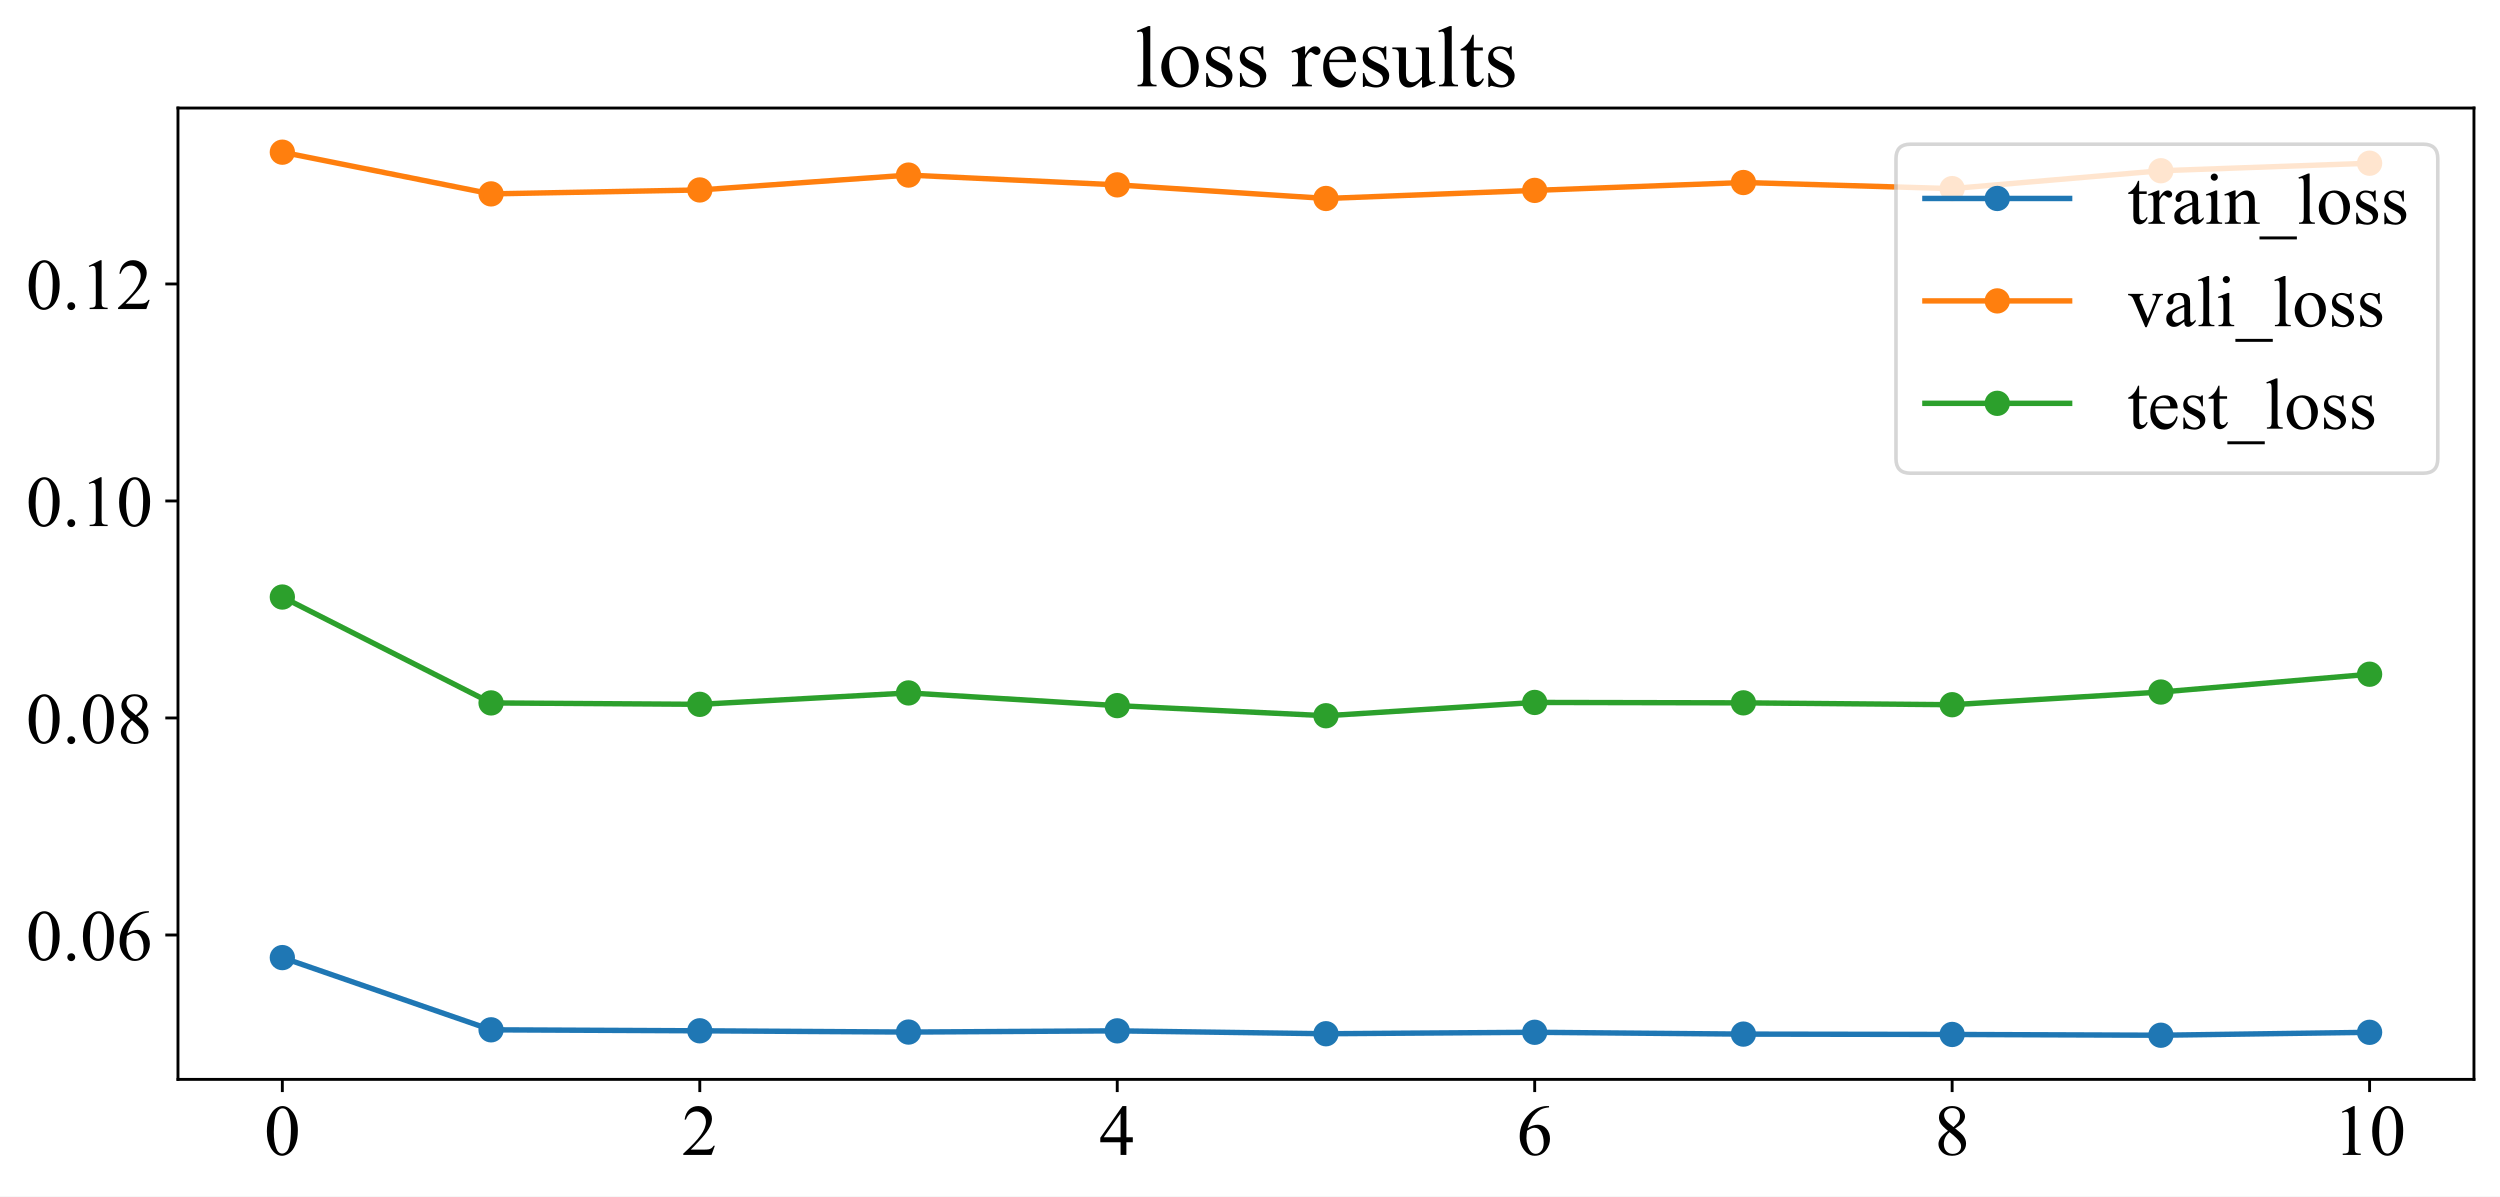
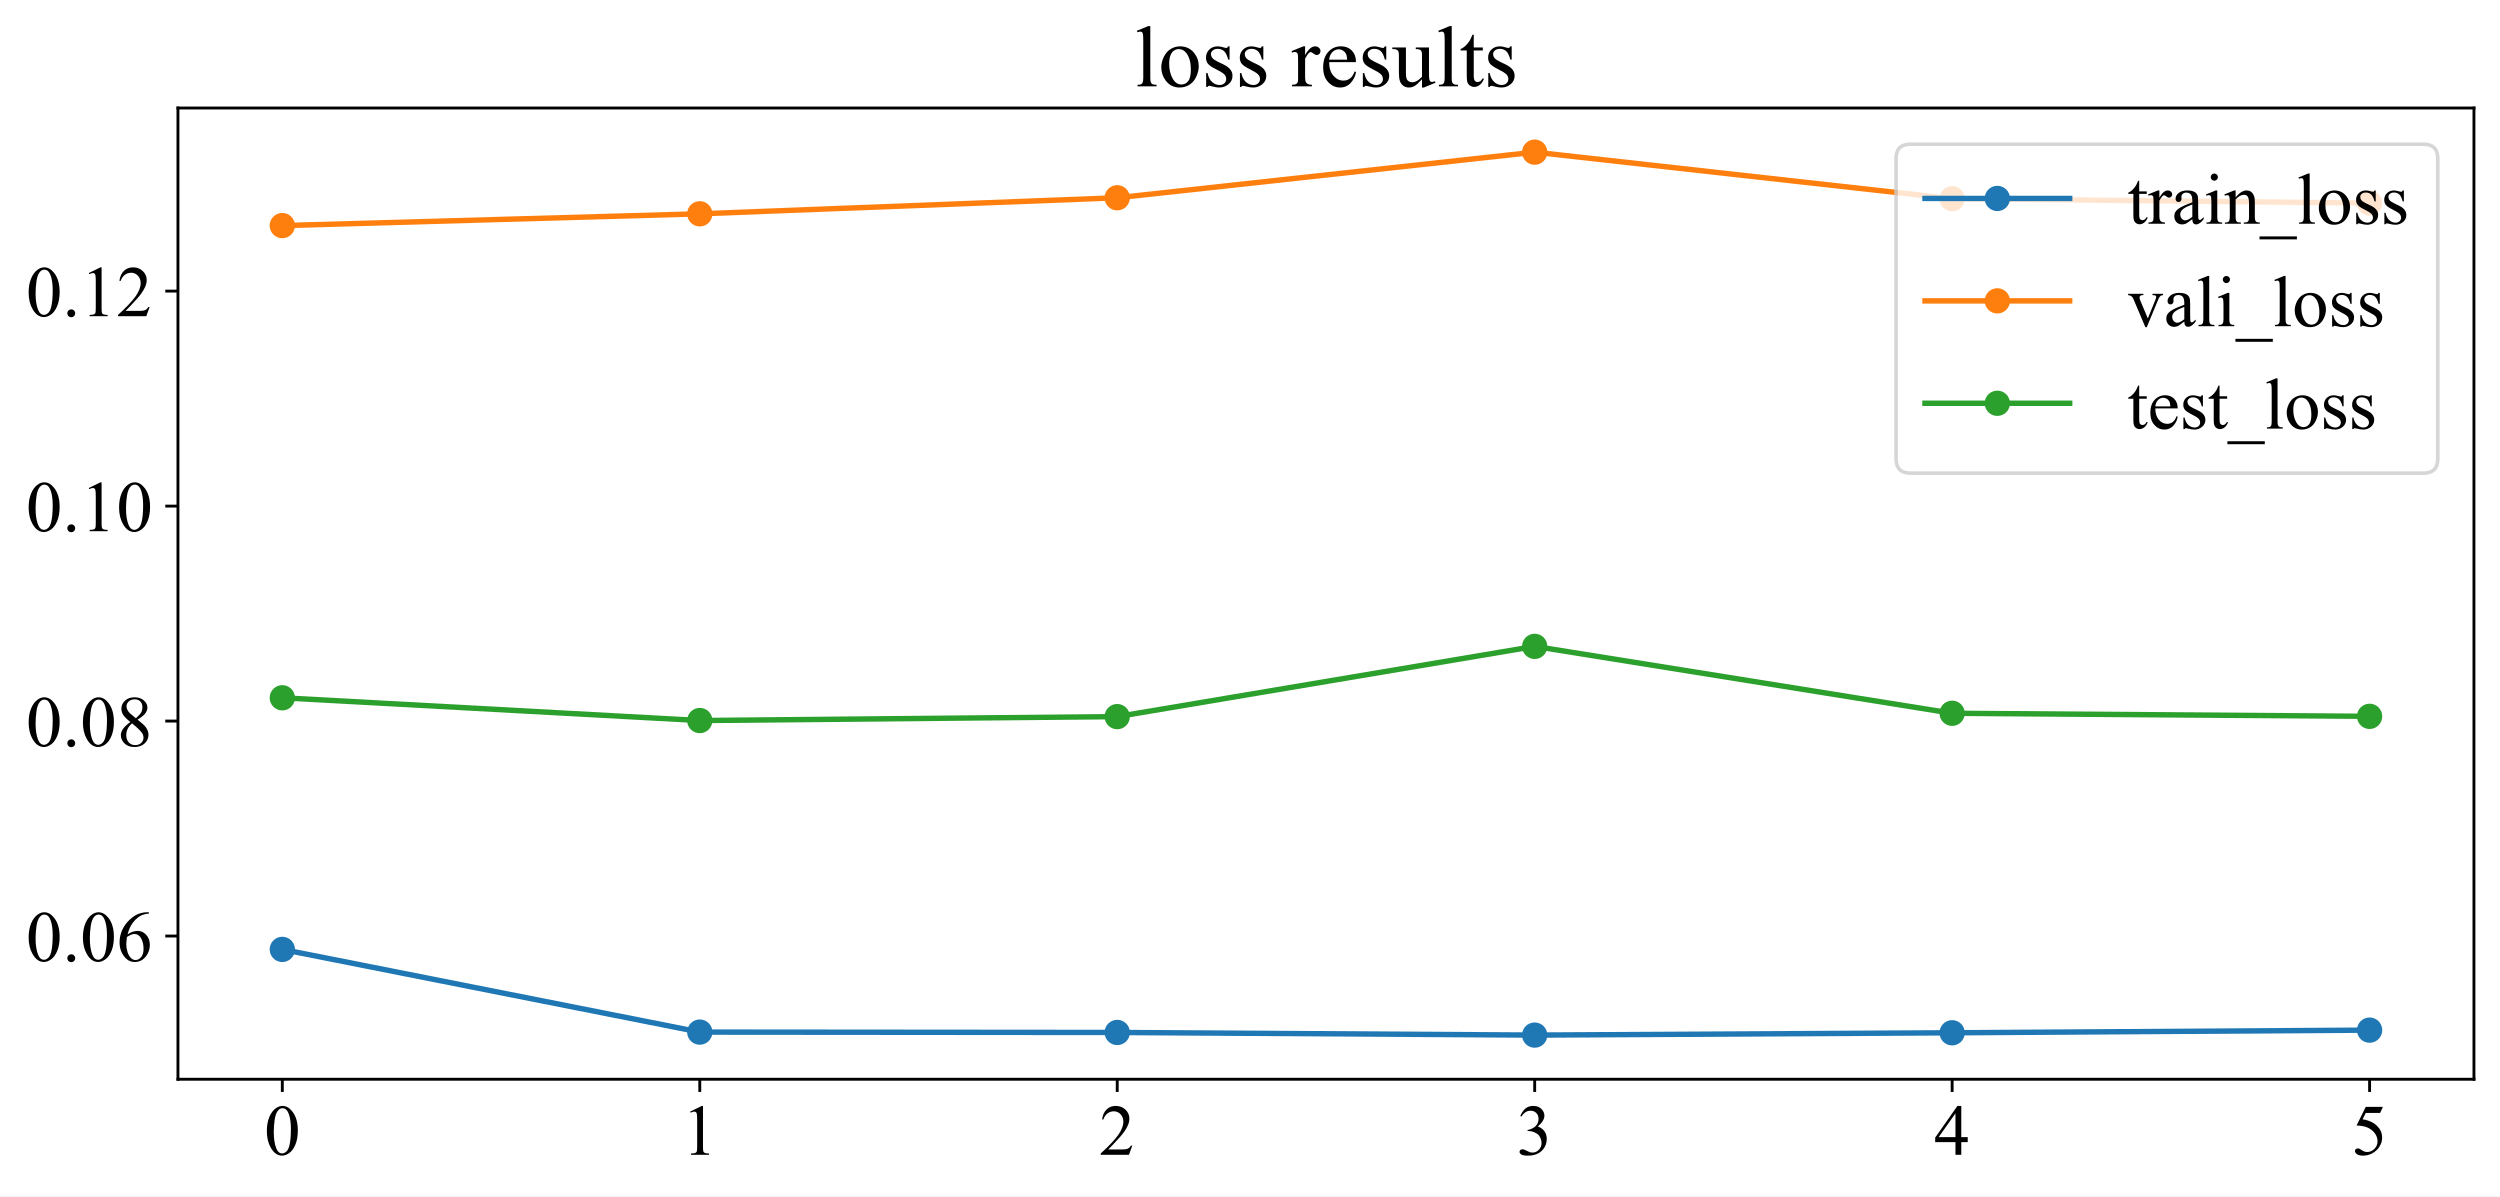
- <svg xmlns="http://www.w3.org/2000/svg" xmlns:xlink="http://www.w3.org/1999/xlink" width="691.1pt" height="330.751pt" viewBox="0 0 691.1 330.751" version="1.1">
+ <svg xmlns="http://www.w3.org/2000/svg" xmlns:xlink="http://www.w3.org/1999/xlink" width="691.19pt" height="330.751pt" viewBox="0 0 691.19 330.751" version="1.1">
  <defs>
    <style type="text/css">*{stroke-linejoin: round; stroke-linecap: butt}</style>
  </defs>
  <g id="figure_1">
    <g id="patch_1">
-       <path d="M 0 330.751  L 691.1 330.751  L 691.1 0  L 0 0  z " style="fill: #ffffff" />
+       <path d="M 0 330.751  L 691.19 330.751  L 691.19 0  L 0 0  z " style="fill: #ffffff" />
    </g>
    <g id="axes_1">
      <g id="patch_2">
-         <path d="M 49.2 298.385  L 683.9 298.385  L 683.9 29.865  L 49.2 29.865  z " style="fill: #ffffff" />
+         <path d="M 49.2 298.385  L 683.99 298.385  L 683.99 29.865  L 49.2 29.865  z " style="fill: #ffffff" />
      </g>
      <g id="matplotlib.axis_1">
        <g id="xtick_1">
          <g id="line2d_1">
            <defs>
-               <path id="m9f825da3e4" d="M 0 0  L 0 3.5  " style="stroke: #000000; stroke-width: 0.8" />
+               <path id="m93ca51b202" d="M 0 0  L 0 3.5  " style="stroke: #000000; stroke-width: 0.8" />
            </defs>
            <g>
-               <use xlink:href="#m9f825da3e4" x="78.05" y="298.385" style="stroke: #000000; stroke-width: 0.8" />
+               <use xlink:href="#m93ca51b202" x="78.054" y="298.385" style="stroke: #000000; stroke-width: 0.8" />
            </g>
          </g>
          <g id="text_1">
-             <g transform="translate(73.05 319.2725) scale(0.2 -0.2)">
+             <g transform="translate(73.05409 319.2725) scale(0.2 -0.2)">
              <defs>
                <path id="TimesNewRomanPSMT-30" d="M 231 2094  Q 231 2819 450 3342  Q 669 3866 1031 4122  Q 1313 4325 1613 4325  Q 2100 4325 2488 3828  Q 2972 3213 2972 2159  Q 2972 1422 2759 906  Q 2547 391 2217 158  Q 1888 -75 1581 -75  Q 975 -75 572 641  Q 231 1244 231 2094  z M 844 2016  Q 844 1141 1059 588  Q 1238 122 1591 122  Q 1759 122 1940 273  Q 2122 425 2216 781  Q 2359 1319 2359 2297  Q 2359 3022 2209 3506  Q 2097 3866 1919 4016  Q 1791 4119 1609 4119  Q 1397 4119 1231 3928  Q 1006 3669 925 3112  Q 844 2556 844 2016  z " transform="scale(0.015625)" />
              </defs>
              <use xlink:href="#TimesNewRomanPSMT-30" />
            </g>
          </g>
        </g>
        <g id="xtick_2">
          <g id="line2d_2">
            <g>
-               <use xlink:href="#m9f825da3e4" x="193.45" y="298.385" style="stroke: #000000; stroke-width: 0.8" />
+               <use xlink:href="#m93ca51b202" x="193.47" y="298.385" style="stroke: #000000; stroke-width: 0.8" />
            </g>
          </g>
          <g id="text_2">
-             <g transform="translate(188.45 319.2725) scale(0.2 -0.2)">
-               <defs>
-                 <path id="TimesNewRomanPSMT-32" d="M 2934 816  L 2638 0  L 138 0  L 138 116  Q 1241 1122 1691 1759  Q 2141 2397 2141 2925  Q 2141 3328 1894 3587  Q 1647 3847 1303 3847  Q 991 3847 742 3664  Q 494 3481 375 3128  L 259 3128  Q 338 3706 661 4015  Q 984 4325 1469 4325  Q 1984 4325 2329 3994  Q 2675 3663 2675 3213  Q 2675 2891 2525 2569  Q 2294 2063 1775 1497  Q 997 647 803 472  L 1909 472  Q 2247 472 2383 497  Q 2519 522 2628 598  Q 2738 675 2819 816  L 2934 816  z " transform="scale(0.015625)" />
-               </defs>
-               <use xlink:href="#TimesNewRomanPSMT-32" />
+             <g transform="translate(188.4705 319.2725) scale(0.2 -0.2)">
+               <defs>
+                 <path id="TimesNewRomanPSMT-31" d="M 750 3822  L 1781 4325  L 1884 4325  L 1884 747  Q 1884 391 1914 303  Q 1944 216 2037 169  Q 2131 122 2419 116  L 2419 0  L 825 0  L 825 116  Q 1125 122 1212 167  Q 1300 213 1334 289  Q 1369 366 1369 747  L 1369 3034  Q 1369 3497 1338 3628  Q 1316 3728 1258 3775  Q 1200 3822 1119 3822  Q 1003 3822 797 3725  L 750 3822  z " transform="scale(0.015625)" />
+               </defs>
+               <use xlink:href="#TimesNewRomanPSMT-31" />
            </g>
          </g>
        </g>
        <g id="xtick_3">
          <g id="line2d_3">
            <g>
-               <use xlink:href="#m9f825da3e4" x="308.85" y="298.385" style="stroke: #000000; stroke-width: 0.8" />
+               <use xlink:href="#m93ca51b202" x="308.887" y="298.385" style="stroke: #000000; stroke-width: 0.8" />
            </g>
          </g>
          <g id="text_3">
-             <g transform="translate(303.85 319.2725) scale(0.2 -0.2)">
-               <defs>
-                 <path id="TimesNewRomanPSMT-34" d="M 2978 1563  L 2978 1119  L 2409 1119  L 2409 0  L 1894 0  L 1894 1119  L 100 1119  L 100 1519  L 2066 4325  L 2409 4325  L 2409 1563  L 2978 1563  z M 1894 1563  L 1894 3666  L 406 1563  L 1894 1563  z " transform="scale(0.015625)" />
-               </defs>
-               <use xlink:href="#TimesNewRomanPSMT-34" />
+             <g transform="translate(303.8868 319.2725) scale(0.2 -0.2)">
+               <defs>
+                 <path id="TimesNewRomanPSMT-32" d="M 2934 816  L 2638 0  L 138 0  L 138 116  Q 1241 1122 1691 1759  Q 2141 2397 2141 2925  Q 2141 3328 1894 3587  Q 1647 3847 1303 3847  Q 991 3847 742 3664  Q 494 3481 375 3128  L 259 3128  Q 338 3706 661 4015  Q 984 4325 1469 4325  Q 1984 4325 2329 3994  Q 2675 3663 2675 3213  Q 2675 2891 2525 2569  Q 2294 2063 1775 1497  Q 997 647 803 472  L 1909 472  Q 2247 472 2383 497  Q 2519 522 2628 598  Q 2738 675 2819 816  L 2934 816  z " transform="scale(0.015625)" />
+               </defs>
+               <use xlink:href="#TimesNewRomanPSMT-32" />
            </g>
          </g>
        </g>
        <g id="xtick_4">
          <g id="line2d_4">
            <g>
-               <use xlink:href="#m9f825da3e4" x="424.25" y="298.385" style="stroke: #000000; stroke-width: 0.8" />
+               <use xlink:href="#m93ca51b202" x="424.303" y="298.385" style="stroke: #000000; stroke-width: 0.8" />
            </g>
          </g>
          <g id="text_4">
-             <g transform="translate(419.25 319.2725) scale(0.2 -0.2)">
-               <defs>
-                 <path id="TimesNewRomanPSMT-36" d="M 2869 4325  L 2869 4209  Q 2456 4169 2195 4045  Q 1934 3922 1679 3669  Q 1425 3416 1258 3105  Q 1091 2794 978 2366  Q 1428 2675 1881 2675  Q 2316 2675 2634 2325  Q 2953 1975 2953 1425  Q 2953 894 2631 456  Q 2244 -75 1606 -75  Q 1172 -75 869 213  Q 275 772 275 1663  Q 275 2231 503 2743  Q 731 3256 1154 3653  Q 1578 4050 1965 4187  Q 2353 4325 2688 4325  L 2869 4325  z M 925 2138  Q 869 1716 869 1456  Q 869 1156 980 804  Q 1091 453 1309 247  Q 1469 100 1697 100  Q 1969 100 2183 356  Q 2397 613 2397 1088  Q 2397 1622 2184 2012  Q 1972 2403 1581 2403  Q 1463 2403 1327 2353  Q 1191 2303 925 2138  z " transform="scale(0.015625)" />
-               </defs>
-               <use xlink:href="#TimesNewRomanPSMT-36" />
+             <g transform="translate(419.3032 319.2725) scale(0.2 -0.2)">
+               <defs>
+                 <path id="TimesNewRomanPSMT-33" d="M 325 3431  Q 506 3859 782 4092  Q 1059 4325 1472 4325  Q 1981 4325 2253 3994  Q 2459 3747 2459 3466  Q 2459 3003 1878 2509  Q 2269 2356 2469 2072  Q 2669 1788 2669 1403  Q 2669 853 2319 450  Q 1863 -75 997 -75  Q 569 -75 414 31  Q 259 138 259 259  Q 259 350 332 419  Q 406 488 509 488  Q 588 488 669 463  Q 722 447 909 348  Q 1097 250 1169 231  Q 1284 197 1416 197  Q 1734 197 1970 444  Q 2206 691 2206 1028  Q 2206 1275 2097 1509  Q 2016 1684 1919 1775  Q 1784 1900 1550 2001  Q 1316 2103 1072 2103  L 972 2103  L 972 2197  Q 1219 2228 1467 2375  Q 1716 2522 1828 2728  Q 1941 2934 1941 3181  Q 1941 3503 1739 3701  Q 1538 3900 1238 3900  Q 753 3900 428 3381  L 325 3431  z " transform="scale(0.015625)" />
+               </defs>
+               <use xlink:href="#TimesNewRomanPSMT-33" />
            </g>
          </g>
        </g>
        <g id="xtick_5">
          <g id="line2d_5">
            <g>
-               <use xlink:href="#m9f825da3e4" x="539.65" y="298.385" style="stroke: #000000; stroke-width: 0.8" />
+               <use xlink:href="#m93ca51b202" x="539.72" y="298.385" style="stroke: #000000; stroke-width: 0.8" />
            </g>
          </g>
          <g id="text_5">
-             <g transform="translate(534.65 319.2725) scale(0.2 -0.2)">
-               <defs>
-                 <path id="TimesNewRomanPSMT-38" d="M 1228 2134  Q 725 2547 579 2797  Q 434 3047 434 3316  Q 434 3728 753 4026  Q 1072 4325 1600 4325  Q 2113 4325 2425 4047  Q 2738 3769 2738 3413  Q 2738 3175 2569 2928  Q 2400 2681 1866 2347  Q 2416 1922 2594 1678  Q 2831 1359 2831 1006  Q 2831 559 2490 242  Q 2150 -75 1597 -75  Q 994 -75 656 303  Q 388 606 388 966  Q 388 1247 577 1523  Q 766 1800 1228 2134  z M 1719 2469  Q 2094 2806 2194 3001  Q 2294 3197 2294 3444  Q 2294 3772 2109 3958  Q 1925 4144 1606 4144  Q 1288 4144 1088 3959  Q 888 3775 888 3528  Q 888 3366 970 3203  Q 1053 3041 1206 2894  L 1719 2469  z M 1375 2016  Q 1116 1797 991 1539  Q 866 1281 866 981  Q 866 578 1086 336  Q 1306 94 1647 94  Q 1984 94 2187 284  Q 2391 475 2391 747  Q 2391 972 2272 1150  Q 2050 1481 1375 2016  z " transform="scale(0.015625)" />
-               </defs>
-               <use xlink:href="#TimesNewRomanPSMT-38" />
+             <g transform="translate(534.7195 319.2725) scale(0.2 -0.2)">
+               <defs>
+                 <path id="TimesNewRomanPSMT-34" d="M 2978 1563  L 2978 1119  L 2409 1119  L 2409 0  L 1894 0  L 1894 1119  L 100 1119  L 100 1519  L 2066 4325  L 2409 4325  L 2409 1563  L 2978 1563  z M 1894 1563  L 1894 3666  L 406 1563  L 1894 1563  z " transform="scale(0.015625)" />
+               </defs>
+               <use xlink:href="#TimesNewRomanPSMT-34" />
            </g>
          </g>
        </g>
        <g id="xtick_6">
          <g id="line2d_6">
            <g>
-               <use xlink:href="#m9f825da3e4" x="655.05" y="298.385" style="stroke: #000000; stroke-width: 0.8" />
+               <use xlink:href="#m93ca51b202" x="655.136" y="298.385" style="stroke: #000000; stroke-width: 0.8" />
            </g>
          </g>
          <g id="text_6">
-             <g transform="translate(645.05 319.2725) scale(0.2 -0.2)">
-               <defs>
-                 <path id="TimesNewRomanPSMT-31" d="M 750 3822  L 1781 4325  L 1884 4325  L 1884 747  Q 1884 391 1914 303  Q 1944 216 2037 169  Q 2131 122 2419 116  L 2419 0  L 825 0  L 825 116  Q 1125 122 1212 167  Q 1300 213 1334 289  Q 1369 366 1369 747  L 1369 3034  Q 1369 3497 1338 3628  Q 1316 3728 1258 3775  Q 1200 3822 1119 3822  Q 1003 3822 797 3725  L 750 3822  z " transform="scale(0.015625)" />
-               </defs>
-               <use xlink:href="#TimesNewRomanPSMT-31" />
-               <use xlink:href="#TimesNewRomanPSMT-30" x="50" />
+             <g transform="translate(650.1359 319.2725) scale(0.2 -0.2)">
+               <defs>
+                 <path id="TimesNewRomanPSMT-35" d="M 2778 4238  L 2534 3706  L 1259 3706  L 981 3138  Q 1809 3016 2294 2522  Q 2709 2097 2709 1522  Q 2709 1188 2573 903  Q 2438 619 2231 419  Q 2025 219 1772 97  Q 1413 -75 1034 -75  Q 653 -75 479 54  Q 306 184 306 341  Q 306 428 378 495  Q 450 563 559 563  Q 641 563 702 538  Q 763 513 909 409  Q 1144 247 1384 247  Q 1750 247 2026 523  Q 2303 800 2303 1197  Q 2303 1581 2056 1914  Q 1809 2247 1375 2428  Q 1034 2569 447 2591  L 1259 4238  L 2778 4238  z " transform="scale(0.015625)" />
+               </defs>
+               <use xlink:href="#TimesNewRomanPSMT-35" />
            </g>
          </g>
        </g>
      </g>
      <g id="matplotlib.axis_2">
        <g id="ytick_1">
          <g id="line2d_7">
            <defs>
-               <path id="m5cb94f6c60" d="M 0 0  L -3.5 0  " style="stroke: #000000; stroke-width: 0.8" />
+               <path id="mad3f79365e" d="M 0 0  L -3.5 0  " style="stroke: #000000; stroke-width: 0.8" />
            </defs>
            <g>
-               <use xlink:href="#m5cb94f6c60" x="49.2" y="258.471" style="stroke: #000000; stroke-width: 0.8" />
+               <use xlink:href="#mad3f79365e" x="49.2" y="258.79" style="stroke: #000000; stroke-width: 0.8" />
            </g>
          </g>
          <g id="text_7">
-             <g transform="translate(7.2 265.4151) scale(0.2 -0.2)">
+             <g transform="translate(7.2 265.7338) scale(0.2 -0.2)">
              <defs>
                <path id="TimesNewRomanPSMT-2e" d="M 800 606  Q 947 606 1047 504  Q 1147 403 1147 259  Q 1147 116 1045 14  Q 944 -88 800 -88  Q 656 -88 554 14  Q 453 116 453 259  Q 453 406 554 506  Q 656 606 800 606  z " transform="scale(0.015625)" />
+                 <path id="TimesNewRomanPSMT-36" d="M 2869 4325  L 2869 4209  Q 2456 4169 2195 4045  Q 1934 3922 1679 3669  Q 1425 3416 1258 3105  Q 1091 2794 978 2366  Q 1428 2675 1881 2675  Q 2316 2675 2634 2325  Q 2953 1975 2953 1425  Q 2953 894 2631 456  Q 2244 -75 1606 -75  Q 1172 -75 869 213  Q 275 772 275 1663  Q 275 2231 503 2743  Q 731 3256 1154 3653  Q 1578 4050 1965 4187  Q 2353 4325 2688 4325  L 2869 4325  z M 925 2138  Q 869 1716 869 1456  Q 869 1156 980 804  Q 1091 453 1309 247  Q 1469 100 1697 100  Q 1969 100 2183 356  Q 2397 613 2397 1088  Q 2397 1622 2184 2012  Q 1972 2403 1581 2403  Q 1463 2403 1327 2353  Q 1191 2303 925 2138  z " transform="scale(0.015625)" />
              </defs>
              <use xlink:href="#TimesNewRomanPSMT-30" />
              <use xlink:href="#TimesNewRomanPSMT-2e" x="50" />
              <use xlink:href="#TimesNewRomanPSMT-30" x="75" />
              <use xlink:href="#TimesNewRomanPSMT-36" x="125" />
            </g>
          </g>
        </g>
        <g id="ytick_2">
          <g id="line2d_8">
            <g>
-               <use xlink:href="#m5cb94f6c60" x="49.2" y="198.48" style="stroke: #000000; stroke-width: 0.8" />
+               <use xlink:href="#mad3f79365e" x="49.2" y="199.355" style="stroke: #000000; stroke-width: 0.8" />
            </g>
          </g>
          <g id="text_8">
-             <g transform="translate(7.2 205.4234) scale(0.2 -0.2)">
+             <g transform="translate(7.2 206.2991) scale(0.2 -0.2)">
+               <defs>
+                 <path id="TimesNewRomanPSMT-38" d="M 1228 2134  Q 725 2547 579 2797  Q 434 3047 434 3316  Q 434 3728 753 4026  Q 1072 4325 1600 4325  Q 2113 4325 2425 4047  Q 2738 3769 2738 3413  Q 2738 3175 2569 2928  Q 2400 2681 1866 2347  Q 2416 1922 2594 1678  Q 2831 1359 2831 1006  Q 2831 559 2490 242  Q 2150 -75 1597 -75  Q 994 -75 656 303  Q 388 606 388 966  Q 388 1247 577 1523  Q 766 1800 1228 2134  z M 1719 2469  Q 2094 2806 2194 3001  Q 2294 3197 2294 3444  Q 2294 3772 2109 3958  Q 1925 4144 1606 4144  Q 1288 4144 1088 3959  Q 888 3775 888 3528  Q 888 3366 970 3203  Q 1053 3041 1206 2894  L 1719 2469  z M 1375 2016  Q 1116 1797 991 1539  Q 866 1281 866 981  Q 866 578 1086 336  Q 1306 94 1647 94  Q 1984 94 2187 284  Q 2391 475 2391 747  Q 2391 972 2272 1150  Q 2050 1481 1375 2016  z " transform="scale(0.015625)" />
+               </defs>
              <use xlink:href="#TimesNewRomanPSMT-30" />
              <use xlink:href="#TimesNewRomanPSMT-2e" x="50" />
              <use xlink:href="#TimesNewRomanPSMT-30" x="75" />
              <use xlink:href="#TimesNewRomanPSMT-38" x="125" />
            </g>
          </g>
        </g>
        <g id="ytick_3">
          <g id="line2d_9">
            <g>
-               <use xlink:href="#m5cb94f6c60" x="49.2" y="138.488" style="stroke: #000000; stroke-width: 0.8" />
+               <use xlink:href="#mad3f79365e" x="49.2" y="139.921" style="stroke: #000000; stroke-width: 0.8" />
            </g>
          </g>
          <g id="text_9">
-             <g transform="translate(7.2 145.4316) scale(0.2 -0.2)">
+             <g transform="translate(7.2 146.8643) scale(0.2 -0.2)">
              <use xlink:href="#TimesNewRomanPSMT-30" />
              <use xlink:href="#TimesNewRomanPSMT-2e" x="50" />
              <use xlink:href="#TimesNewRomanPSMT-31" x="75" />
              <use xlink:href="#TimesNewRomanPSMT-30" x="125" />
            </g>
          </g>
        </g>
        <g id="ytick_4">
          <g id="line2d_10">
            <g>
-               <use xlink:href="#m5cb94f6c60" x="49.2" y="78.496" style="stroke: #000000; stroke-width: 0.8" />
+               <use xlink:href="#mad3f79365e" x="49.2" y="80.486" style="stroke: #000000; stroke-width: 0.8" />
            </g>
          </g>
          <g id="text_10">
-             <g transform="translate(7.2 85.4399) scale(0.2 -0.2)">
+             <g transform="translate(7.2 87.42952) scale(0.2 -0.2)">
              <use xlink:href="#TimesNewRomanPSMT-30" />
              <use xlink:href="#TimesNewRomanPSMT-2e" x="50" />
              <use xlink:href="#TimesNewRomanPSMT-31" x="75" />
              <use xlink:href="#TimesNewRomanPSMT-32" x="125" />
            </g>
          </g>
        </g>
      </g>
      <g id="line2d_11">
-         <path d="M 78.05 264.718  L 135.75 284.682  L 193.45 284.954  L 251.15 285.303  L 308.85 284.968  L 366.55 285.767  L 424.25 285.364  L 481.95 285.868  L 539.65 285.965  L 597.35 286.18  L 655.05 285.373  " clip-path="url(#pe8aa521c05)" style="fill: none; stroke: #1f77b4; stroke-width: 1.5; stroke-linecap: square" />
+         <path d="M 78.054 262.487  L 193.47 285.35  L 308.887 285.452  L 424.303 286.18  L 539.72 285.54  L 655.136 284.806  " clip-path="url(#p6e00db5922)" style="fill: none; stroke: #1f77b4; stroke-width: 1.5; stroke-linecap: square" />
        <defs>
-           <path id="m04721693c7" d="M 0 3  C 0.796 3 1.559 2.684 2.121 2.121  C 2.684 1.559 3 0.796 3 0  C 3 -0.796 2.684 -1.559 2.121 -2.121  C 1.559 -2.684 0.796 -3 0 -3  C -0.796 -3 -1.559 -2.684 -2.121 -2.121  C -2.684 -1.559 -3 -0.796 -3 0  C -3 0.796 -2.684 1.559 -2.121 2.121  C -1.559 2.684 -0.796 3 0 3  z " style="stroke: #1f77b4" />
+           <path id="mccef93b5e2" d="M 0 3  C 0.796 3 1.559 2.684 2.121 2.121  C 2.684 1.559 3 0.796 3 0  C 3 -0.796 2.684 -1.559 2.121 -2.121  C 1.559 -2.684 0.796 -3 0 -3  C -0.796 -3 -1.559 -2.684 -2.121 -2.121  C -2.684 -1.559 -3 -0.796 -3 0  C -3 0.796 -2.684 1.559 -2.121 2.121  C -1.559 2.684 -0.796 3 0 3  z " style="stroke: #1f77b4" />
        </defs>
-         <g clip-path="url(#pe8aa521c05)">
-           <use xlink:href="#m04721693c7" x="78.05" y="264.718" style="fill: #1f77b4; stroke: #1f77b4" />
-           <use xlink:href="#m04721693c7" x="135.75" y="284.682" style="fill: #1f77b4; stroke: #1f77b4" />
-           <use xlink:href="#m04721693c7" x="193.45" y="284.954" style="fill: #1f77b4; stroke: #1f77b4" />
-           <use xlink:href="#m04721693c7" x="251.15" y="285.303" style="fill: #1f77b4; stroke: #1f77b4" />
-           <use xlink:href="#m04721693c7" x="308.85" y="284.968" style="fill: #1f77b4; stroke: #1f77b4" />
-           <use xlink:href="#m04721693c7" x="366.55" y="285.767" style="fill: #1f77b4; stroke: #1f77b4" />
-           <use xlink:href="#m04721693c7" x="424.25" y="285.364" style="fill: #1f77b4; stroke: #1f77b4" />
-           <use xlink:href="#m04721693c7" x="481.95" y="285.868" style="fill: #1f77b4; stroke: #1f77b4" />
-           <use xlink:href="#m04721693c7" x="539.65" y="285.965" style="fill: #1f77b4; stroke: #1f77b4" />
-           <use xlink:href="#m04721693c7" x="597.35" y="286.18" style="fill: #1f77b4; stroke: #1f77b4" />
-           <use xlink:href="#m04721693c7" x="655.05" y="285.373" style="fill: #1f77b4; stroke: #1f77b4" />
+         <g clip-path="url(#p6e00db5922)">
+           <use xlink:href="#mccef93b5e2" x="78.054" y="262.487" style="fill: #1f77b4; stroke: #1f77b4" />
+           <use xlink:href="#mccef93b5e2" x="193.47" y="285.35" style="fill: #1f77b4; stroke: #1f77b4" />
+           <use xlink:href="#mccef93b5e2" x="308.887" y="285.452" style="fill: #1f77b4; stroke: #1f77b4" />
+           <use xlink:href="#mccef93b5e2" x="424.303" y="286.18" style="fill: #1f77b4; stroke: #1f77b4" />
+           <use xlink:href="#mccef93b5e2" x="539.72" y="285.54" style="fill: #1f77b4; stroke: #1f77b4" />
+           <use xlink:href="#mccef93b5e2" x="655.136" y="284.806" style="fill: #1f77b4; stroke: #1f77b4" />
        </g>
      </g>
      <g id="line2d_12">
-         <path d="M 78.05 42.07  L 135.75 53.599  L 193.45 52.511  L 251.15 48.401  L 308.85 51.105  L 366.55 54.867  L 424.25 52.633  L 481.95 50.455  L 539.65 52.139  L 597.35 47.198  L 655.05 45.119  " clip-path="url(#pe8aa521c05)" style="fill: none; stroke: #ff7f0e; stroke-width: 1.5; stroke-linecap: square" />
+         <path d="M 78.054 62.369  L 193.47 59.113  L 308.887 54.677  L 424.303 42.07  L 539.72 54.937  L 655.136 56.152  " clip-path="url(#p6e00db5922)" style="fill: none; stroke: #ff7f0e; stroke-width: 1.5; stroke-linecap: square" />
        <defs>
-           <path id="m07c5210412" d="M 0 3  C 0.796 3 1.559 2.684 2.121 2.121  C 2.684 1.559 3 0.796 3 0  C 3 -0.796 2.684 -1.559 2.121 -2.121  C 1.559 -2.684 0.796 -3 0 -3  C -0.796 -3 -1.559 -2.684 -2.121 -2.121  C -2.684 -1.559 -3 -0.796 -3 0  C -3 0.796 -2.684 1.559 -2.121 2.121  C -1.559 2.684 -0.796 3 0 3  z " style="stroke: #ff7f0e" />
+           <path id="mad760f061a" d="M 0 3  C 0.796 3 1.559 2.684 2.121 2.121  C 2.684 1.559 3 0.796 3 0  C 3 -0.796 2.684 -1.559 2.121 -2.121  C 1.559 -2.684 0.796 -3 0 -3  C -0.796 -3 -1.559 -2.684 -2.121 -2.121  C -2.684 -1.559 -3 -0.796 -3 0  C -3 0.796 -2.684 1.559 -2.121 2.121  C -1.559 2.684 -0.796 3 0 3  z " style="stroke: #ff7f0e" />
        </defs>
-         <g clip-path="url(#pe8aa521c05)">
-           <use xlink:href="#m07c5210412" x="78.05" y="42.07" style="fill: #ff7f0e; stroke: #ff7f0e" />
-           <use xlink:href="#m07c5210412" x="135.75" y="53.599" style="fill: #ff7f0e; stroke: #ff7f0e" />
-           <use xlink:href="#m07c5210412" x="193.45" y="52.511" style="fill: #ff7f0e; stroke: #ff7f0e" />
-           <use xlink:href="#m07c5210412" x="251.15" y="48.401" style="fill: #ff7f0e; stroke: #ff7f0e" />
-           <use xlink:href="#m07c5210412" x="308.85" y="51.105" style="fill: #ff7f0e; stroke: #ff7f0e" />
-           <use xlink:href="#m07c5210412" x="366.55" y="54.867" style="fill: #ff7f0e; stroke: #ff7f0e" />
-           <use xlink:href="#m07c5210412" x="424.25" y="52.633" style="fill: #ff7f0e; stroke: #ff7f0e" />
-           <use xlink:href="#m07c5210412" x="481.95" y="50.455" style="fill: #ff7f0e; stroke: #ff7f0e" />
-           <use xlink:href="#m07c5210412" x="539.65" y="52.139" style="fill: #ff7f0e; stroke: #ff7f0e" />
-           <use xlink:href="#m07c5210412" x="597.35" y="47.198" style="fill: #ff7f0e; stroke: #ff7f0e" />
-           <use xlink:href="#m07c5210412" x="655.05" y="45.119" style="fill: #ff7f0e; stroke: #ff7f0e" />
+         <g clip-path="url(#p6e00db5922)">
+           <use xlink:href="#mad760f061a" x="78.054" y="62.369" style="fill: #ff7f0e; stroke: #ff7f0e" />
+           <use xlink:href="#mad760f061a" x="193.47" y="59.113" style="fill: #ff7f0e; stroke: #ff7f0e" />
+           <use xlink:href="#mad760f061a" x="308.887" y="54.677" style="fill: #ff7f0e; stroke: #ff7f0e" />
+           <use xlink:href="#mad760f061a" x="424.303" y="42.07" style="fill: #ff7f0e; stroke: #ff7f0e" />
+           <use xlink:href="#mad760f061a" x="539.72" y="54.937" style="fill: #ff7f0e; stroke: #ff7f0e" />
+           <use xlink:href="#mad760f061a" x="655.136" y="56.152" style="fill: #ff7f0e; stroke: #ff7f0e" />
        </g>
      </g>
      <g id="line2d_13">
-         <path d="M 78.05 165.045  L 135.75 194.316  L 193.45 194.709  L 251.15 191.554  L 308.85 195.061  L 366.55 197.859  L 424.25 194.183  L 481.95 194.296  L 539.65 194.811  L 597.35 191.305  L 655.05 186.382  " clip-path="url(#pe8aa521c05)" style="fill: none; stroke: #2ca02c; stroke-width: 1.5; stroke-linecap: square" />
+         <path d="M 78.054 192.924  L 193.47 199.211  L 308.887 198.126  L 424.303 178.707  L 539.72 197.204  L 655.136 198.051  " clip-path="url(#p6e00db5922)" style="fill: none; stroke: #2ca02c; stroke-width: 1.5; stroke-linecap: square" />
        <defs>
-           <path id="m06e7ca094b" d="M 0 3  C 0.796 3 1.559 2.684 2.121 2.121  C 2.684 1.559 3 0.796 3 0  C 3 -0.796 2.684 -1.559 2.121 -2.121  C 1.559 -2.684 0.796 -3 0 -3  C -0.796 -3 -1.559 -2.684 -2.121 -2.121  C -2.684 -1.559 -3 -0.796 -3 0  C -3 0.796 -2.684 1.559 -2.121 2.121  C -1.559 2.684 -0.796 3 0 3  z " style="stroke: #2ca02c" />
+           <path id="m26d9ecd349" d="M 0 3  C 0.796 3 1.559 2.684 2.121 2.121  C 2.684 1.559 3 0.796 3 0  C 3 -0.796 2.684 -1.559 2.121 -2.121  C 1.559 -2.684 0.796 -3 0 -3  C -0.796 -3 -1.559 -2.684 -2.121 -2.121  C -2.684 -1.559 -3 -0.796 -3 0  C -3 0.796 -2.684 1.559 -2.121 2.121  C -1.559 2.684 -0.796 3 0 3  z " style="stroke: #2ca02c" />
        </defs>
-         <g clip-path="url(#pe8aa521c05)">
-           <use xlink:href="#m06e7ca094b" x="78.05" y="165.045" style="fill: #2ca02c; stroke: #2ca02c" />
-           <use xlink:href="#m06e7ca094b" x="135.75" y="194.316" style="fill: #2ca02c; stroke: #2ca02c" />
-           <use xlink:href="#m06e7ca094b" x="193.45" y="194.709" style="fill: #2ca02c; stroke: #2ca02c" />
-           <use xlink:href="#m06e7ca094b" x="251.15" y="191.554" style="fill: #2ca02c; stroke: #2ca02c" />
-           <use xlink:href="#m06e7ca094b" x="308.85" y="195.061" style="fill: #2ca02c; stroke: #2ca02c" />
-           <use xlink:href="#m06e7ca094b" x="366.55" y="197.859" style="fill: #2ca02c; stroke: #2ca02c" />
-           <use xlink:href="#m06e7ca094b" x="424.25" y="194.183" style="fill: #2ca02c; stroke: #2ca02c" />
-           <use xlink:href="#m06e7ca094b" x="481.95" y="194.296" style="fill: #2ca02c; stroke: #2ca02c" />
-           <use xlink:href="#m06e7ca094b" x="539.65" y="194.811" style="fill: #2ca02c; stroke: #2ca02c" />
-           <use xlink:href="#m06e7ca094b" x="597.35" y="191.305" style="fill: #2ca02c; stroke: #2ca02c" />
-           <use xlink:href="#m06e7ca094b" x="655.05" y="186.382" style="fill: #2ca02c; stroke: #2ca02c" />
+         <g clip-path="url(#p6e00db5922)">
+           <use xlink:href="#m26d9ecd349" x="78.054" y="192.924" style="fill: #2ca02c; stroke: #2ca02c" />
+           <use xlink:href="#m26d9ecd349" x="193.47" y="199.211" style="fill: #2ca02c; stroke: #2ca02c" />
+           <use xlink:href="#m26d9ecd349" x="308.887" y="198.126" style="fill: #2ca02c; stroke: #2ca02c" />
+           <use xlink:href="#m26d9ecd349" x="424.303" y="178.707" style="fill: #2ca02c; stroke: #2ca02c" />
+           <use xlink:href="#m26d9ecd349" x="539.72" y="197.204" style="fill: #2ca02c; stroke: #2ca02c" />
+           <use xlink:href="#m26d9ecd349" x="655.136" y="198.051" style="fill: #2ca02c; stroke: #2ca02c" />
        </g>
      </g>
      <g id="patch_3">
        <path d="M 49.2 298.385  L 49.2 29.865  " style="fill: none; stroke: #000000; stroke-width: 0.8; stroke-linejoin: miter; stroke-linecap: square" />
      </g>
      <g id="patch_4">
-         <path d="M 683.9 298.385  L 683.9 29.865  " style="fill: none; stroke: #000000; stroke-width: 0.8; stroke-linejoin: miter; stroke-linecap: square" />
+         <path d="M 683.99 298.385  L 683.99 29.865  " style="fill: none; stroke: #000000; stroke-width: 0.8; stroke-linejoin: miter; stroke-linecap: square" />
      </g>
      <g id="patch_5">
-         <path d="M 49.2 298.385  L 683.9 298.385  " style="fill: none; stroke: #000000; stroke-width: 0.8; stroke-linejoin: miter; stroke-linecap: square" />
+         <path d="M 49.2 298.385  L 683.99 298.385  " style="fill: none; stroke: #000000; stroke-width: 0.8; stroke-linejoin: miter; stroke-linecap: square" />
      </g>
      <g id="patch_6">
-         <path d="M 49.2 29.865  L 683.9 29.865  " style="fill: none; stroke: #000000; stroke-width: 0.8; stroke-linejoin: miter; stroke-linecap: square" />
+         <path d="M 49.2 29.865  L 683.99 29.865  " style="fill: none; stroke: #000000; stroke-width: 0.8; stroke-linejoin: miter; stroke-linecap: square" />
      </g>
      <g id="text_11">
-         <g transform="translate(313.5437 23.865) scale(0.24 -0.24)">
+         <g transform="translate(313.5888 23.865) scale(0.24 -0.24)">
          <defs>
            <path id="TimesNewRomanPSMT-6c" d="M 1184 4444  L 1184 647  Q 1184 378 1223 290  Q 1263 203 1344 158  Q 1425 113 1647 113  L 1647 0  L 244 0  L 244 113  Q 441 113 512 153  Q 584 194 625 287  Q 666 381 666 647  L 666 3247  Q 666 3731 644 3842  Q 622 3953 573 3993  Q 525 4034 450 4034  Q 369 4034 244 3984  L 191 4094  L 1044 4444  L 1184 4444  z " transform="scale(0.015625)" />
            <path id="TimesNewRomanPSMT-6f" d="M 1600 2947  Q 2250 2947 2644 2453  Q 2978 2031 2978 1484  Q 2978 1100 2793 706  Q 2609 313 2286 112  Q 1963 -88 1566 -88  Q 919 -88 538 428  Q 216 863 216 1403  Q 216 1797 411 2186  Q 606 2575 925 2761  Q 1244 2947 1600 2947  z M 1503 2744  Q 1338 2744 1170 2645  Q 1003 2547 900 2300  Q 797 2053 797 1666  Q 797 1041 1045 587  Q 1294 134 1700 134  Q 2003 134 2200 384  Q 2397 634 2397 1244  Q 2397 2006 2069 2444  Q 1847 2744 1503 2744  z " transform="scale(0.015625)" />
            <path id="TimesNewRomanPSMT-73" d="M 2050 2947  L 2050 1972  L 1947 1972  Q 1828 2431 1642 2597  Q 1456 2763 1169 2763  Q 950 2763 815 2647  Q 681 2531 681 2391  Q 681 2216 781 2091  Q 878 1963 1175 1819  L 1631 1597  Q 2266 1288 2266 781  Q 2266 391 1970 151  Q 1675 -88 1309 -88  Q 1047 -88 709 6  Q 606 38 541 38  Q 469 38 428 -44  L 325 -44  L 325 978  L 428 978  Q 516 541 762 319  Q 1009 97 1316 97  Q 1531 97 1667 223  Q 1803 350 1803 528  Q 1803 744 1651 891  Q 1500 1038 1047 1263  Q 594 1488 453 1669  Q 313 1847 313 2119  Q 313 2472 555 2709  Q 797 2947 1181 2947  Q 1350 2947 1591 2875  Q 1750 2828 1803 2828  Q 1853 2828 1881 2850  Q 1909 2872 1947 2947  L 2050 2947  z " transform="scale(0.015625)" />
            <path id="TimesNewRomanPSMT-20" transform="scale(0.015625)" />
            <path id="TimesNewRomanPSMT-72" d="M 1038 2947  L 1038 2303  Q 1397 2947 1775 2947  Q 1947 2947 2059 2842  Q 2172 2738 2172 2600  Q 2172 2478 2090 2393  Q 2009 2309 1897 2309  Q 1788 2309 1652 2417  Q 1516 2525 1450 2525  Q 1394 2525 1328 2463  Q 1188 2334 1038 2041  L 1038 669  Q 1038 431 1097 309  Q 1138 225 1241 169  Q 1344 113 1538 113  L 1538 0  L 72 0  L 72 113  Q 291 113 397 181  Q 475 231 506 341  Q 522 394 522 644  L 522 1753  Q 522 2253 501 2348  Q 481 2444 426 2487  Q 372 2531 291 2531  Q 194 2531 72 2484  L 41 2597  L 906 2947  L 1038 2947  z " transform="scale(0.015625)" />
            <path id="TimesNewRomanPSMT-65" d="M 681 1784  Q 678 1147 991 784  Q 1303 422 1725 422  Q 2006 422 2214 576  Q 2422 731 2563 1106  L 2659 1044  Q 2594 616 2278 264  Q 1963 -88 1488 -88  Q 972 -88 605 314  Q 238 716 238 1394  Q 238 2128 614 2539  Q 991 2950 1559 2950  Q 2041 2950 2350 2633  Q 2659 2316 2659 1784  L 681 1784  z M 681 1966  L 2006 1966  Q 1991 2241 1941 2353  Q 1863 2528 1708 2628  Q 1553 2728 1384 2728  Q 1125 2728 920 2526  Q 716 2325 681 1966  z " transform="scale(0.015625)" />
            <path id="TimesNewRomanPSMT-75" d="M 2709 2863  L 2709 1128  Q 2709 631 2732 520  Q 2756 409 2807 365  Q 2859 322 2928 322  Q 3025 322 3147 375  L 3191 266  L 2334 -88  L 2194 -88  L 2194 519  Q 1825 119 1631 15  Q 1438 -88 1222 -88  Q 981 -88 804 51  Q 628 191 559 409  Q 491 628 491 1028  L 491 2306  Q 491 2509 447 2587  Q 403 2666 317 2708  Q 231 2750 6 2747  L 6 2863  L 1009 2863  L 1009 947  Q 1009 547 1148 422  Q 1288 297 1484 297  Q 1619 297 1789 381  Q 1959 466 2194 703  L 2194 2325  Q 2194 2569 2105 2655  Q 2016 2741 1734 2747  L 1734 2863  L 2709 2863  z " transform="scale(0.015625)" />
            <path id="TimesNewRomanPSMT-74" d="M 1031 3803  L 1031 2863  L 1700 2863  L 1700 2644  L 1031 2644  L 1031 788  Q 1031 509 1111 412  Q 1191 316 1316 316  Q 1419 316 1516 380  Q 1613 444 1666 569  L 1788 569  Q 1678 263 1478 108  Q 1278 -47 1066 -47  Q 922 -47 784 33  Q 647 113 581 261  Q 516 409 516 719  L 516 2644  L 63 2644  L 63 2747  Q 234 2816 414 2980  Q 594 3144 734 3369  Q 806 3488 934 3803  L 1031 3803  z " transform="scale(0.015625)" />
          </defs>
          <use xlink:href="#TimesNewRomanPSMT-6c" />
          <use xlink:href="#TimesNewRomanPSMT-6f" x="27.783" />
          <use xlink:href="#TimesNewRomanPSMT-73" x="77.783" />
          <use xlink:href="#TimesNewRomanPSMT-73" x="116.699" />
          <use xlink:href="#TimesNewRomanPSMT-20" x="155.615" />
          <use xlink:href="#TimesNewRomanPSMT-72" x="180.615" />
          <use xlink:href="#TimesNewRomanPSMT-65" x="213.916" />
          <use xlink:href="#TimesNewRomanPSMT-73" x="258.301" />
          <use xlink:href="#TimesNewRomanPSMT-75" x="297.217" />
          <use xlink:href="#TimesNewRomanPSMT-6c" x="347.217" />
          <use xlink:href="#TimesNewRomanPSMT-74" x="375" />
          <use xlink:href="#TimesNewRomanPSMT-73" x="402.783" />
        </g>
      </g>
      <g id="legend_1">
        <g id="patch_7">
-           <path d="M 528.125 130.812  L 669.9 130.812  Q 673.9 130.812 673.9 126.812  L 673.9 43.865  Q 673.9 39.865 669.9 39.865  L 528.125 39.865  Q 524.125 39.865 524.125 43.865  L 524.125 126.812  Q 524.125 130.812 528.125 130.812  z " style="fill: #ffffff; opacity: 0.8; stroke: #cccccc; stroke-linejoin: miter" />
+           <path d="M 528.215 130.812  L 669.99 130.812  Q 673.99 130.812 673.99 126.812  L 673.99 43.865  Q 673.99 39.865 669.99 39.865  L 528.215 39.865  Q 524.215 39.865 524.215 43.865  L 524.215 126.812  Q 524.215 130.812 528.215 130.812  z " style="fill: #ffffff; opacity: 0.8; stroke: #cccccc; stroke-linejoin: miter" />
        </g>
        <g id="line2d_14">
-           <path d="M 532.125 54.865  L 552.125 54.865  L 572.125 54.865  " style="fill: none; stroke: #1f77b4; stroke-width: 1.5; stroke-linecap: square" />
+           <path d="M 532.215 54.865  L 552.215 54.865  L 572.215 54.865  " style="fill: none; stroke: #1f77b4; stroke-width: 1.5; stroke-linecap: square" />
          <g>
-             <use xlink:href="#m04721693c7" x="552.125" y="54.865" style="fill: #1f77b4; stroke: #1f77b4" />
+             <use xlink:href="#mccef93b5e2" x="552.215" y="54.865" style="fill: #1f77b4; stroke: #1f77b4" />
          </g>
        </g>
        <g id="text_12">
-           <g transform="translate(588.125 61.865) scale(0.2 -0.2)">
+           <g transform="translate(588.215 61.865) scale(0.2 -0.2)">
            <defs>
              <path id="TimesNewRomanPSMT-61" d="M 1822 413  Q 1381 72 1269 19  Q 1100 -59 909 -59  Q 613 -59 420 144  Q 228 347 228 678  Q 228 888 322 1041  Q 450 1253 767 1440  Q 1084 1628 1822 1897  L 1822 2009  Q 1822 2438 1686 2597  Q 1550 2756 1291 2756  Q 1094 2756 978 2650  Q 859 2544 859 2406  L 866 2225  Q 866 2081 792 2003  Q 719 1925 600 1925  Q 484 1925 411 2006  Q 338 2088 338 2228  Q 338 2497 613 2722  Q 888 2947 1384 2947  Q 1766 2947 2009 2819  Q 2194 2722 2281 2516  Q 2338 2381 2338 1966  L 2338 994  Q 2338 584 2353 492  Q 2369 400 2405 369  Q 2441 338 2488 338  Q 2538 338 2575 359  Q 2641 400 2828 588  L 2828 413  Q 2478 -56 2159 -56  Q 2006 -56 1915 50  Q 1825 156 1822 413  z M 1822 616  L 1822 1706  Q 1350 1519 1213 1441  Q 966 1303 859 1153  Q 753 1003 753 825  Q 753 600 887 451  Q 1022 303 1197 303  Q 1434 303 1822 616  z " transform="scale(0.015625)" />
              <path id="TimesNewRomanPSMT-69" d="M 928 4444  Q 1059 4444 1151 4351  Q 1244 4259 1244 4128  Q 1244 3997 1151 3903  Q 1059 3809 928 3809  Q 797 3809 703 3903  Q 609 3997 609 4128  Q 609 4259 701 4351  Q 794 4444 928 4444  z M 1188 2947  L 1188 647  Q 1188 378 1227 289  Q 1266 200 1342 156  Q 1419 113 1622 113  L 1622 0  L 231 0  L 231 113  Q 441 113 512 153  Q 584 194 626 287  Q 669 381 669 647  L 669 1750  Q 669 2216 641 2353  Q 619 2453 572 2492  Q 525 2531 444 2531  Q 356 2531 231 2484  L 188 2597  L 1050 2947  L 1188 2947  z " transform="scale(0.015625)" />
              <path id="TimesNewRomanPSMT-6e" d="M 1034 2341  Q 1538 2947 1994 2947  Q 2228 2947 2397 2830  Q 2566 2713 2666 2444  Q 2734 2256 2734 1869  L 2734 647  Q 2734 375 2778 278  Q 2813 200 2889 156  Q 2966 113 3172 113  L 3172 0  L 1756 0  L 1756 113  L 1816 113  Q 2016 113 2095 173  Q 2175 234 2206 353  Q 2219 400 2219 647  L 2219 1819  Q 2219 2209 2117 2386  Q 2016 2563 1775 2563  Q 1403 2563 1034 2156  L 1034 647  Q 1034 356 1069 288  Q 1113 197 1189 155  Q 1266 113 1500 113  L 1500 0  L 84 0  L 84 113  L 147 113  Q 366 113 442 223  Q 519 334 519 647  L 519 1709  Q 519 2225 495 2337  Q 472 2450 423 2490  Q 375 2531 294 2531  Q 206 2531 84 2484  L 38 2597  L 900 2947  L 1034 2947  L 1034 2341  z " transform="scale(0.015625)" />
              <path id="TimesNewRomanPSMT-5f" d="M 3256 -1381  L -53 -1381  L -53 -1119  L 3256 -1119  L 3256 -1381  z " transform="scale(0.015625)" />
            </defs>
            <use xlink:href="#TimesNewRomanPSMT-74" />
            <use xlink:href="#TimesNewRomanPSMT-72" x="27.783" />
            <use xlink:href="#TimesNewRomanPSMT-61" x="61.084" />
            <use xlink:href="#TimesNewRomanPSMT-69" x="105.469" />
            <use xlink:href="#TimesNewRomanPSMT-6e" x="133.252" />
            <use xlink:href="#TimesNewRomanPSMT-5f" x="183.252" />
            <use xlink:href="#TimesNewRomanPSMT-6c" x="233.252" />
            <use xlink:href="#TimesNewRomanPSMT-6f" x="261.035" />
            <use xlink:href="#TimesNewRomanPSMT-73" x="311.035" />
            <use xlink:href="#TimesNewRomanPSMT-73" x="349.951" />
          </g>
        </g>
        <g id="line2d_15">
-           <path d="M 532.125 83.181  L 552.125 83.181  L 572.125 83.181  " style="fill: none; stroke: #ff7f0e; stroke-width: 1.5; stroke-linecap: square" />
+           <path d="M 532.215 83.181  L 552.215 83.181  L 572.215 83.181  " style="fill: none; stroke: #ff7f0e; stroke-width: 1.5; stroke-linecap: square" />
          <g>
-             <use xlink:href="#m07c5210412" x="552.125" y="83.181" style="fill: #ff7f0e; stroke: #ff7f0e" />
+             <use xlink:href="#mad760f061a" x="552.215" y="83.181" style="fill: #ff7f0e; stroke: #ff7f0e" />
          </g>
        </g>
        <g id="text_13">
-           <g transform="translate(588.125 90.18063) scale(0.2 -0.2)">
+           <g transform="translate(588.215 90.18063) scale(0.2 -0.2)">
            <defs>
              <path id="TimesNewRomanPSMT-76" d="M 53 2863  L 1400 2863  L 1400 2747  L 1313 2747  Q 1191 2747 1127 2687  Q 1063 2628 1063 2528  Q 1063 2419 1128 2269  L 1794 688  L 2463 2328  Q 2534 2503 2534 2594  Q 2534 2638 2509 2666  Q 2475 2713 2422 2730  Q 2369 2747 2206 2747  L 2206 2863  L 3141 2863  L 3141 2747  Q 2978 2734 2916 2681  Q 2806 2588 2719 2369  L 1703 -88  L 1575 -88  L 553 2328  Q 484 2497 421 2570  Q 359 2644 263 2694  Q 209 2722 53 2747  L 53 2863  z " transform="scale(0.015625)" />
            </defs>
            <use xlink:href="#TimesNewRomanPSMT-76" />
            <use xlink:href="#TimesNewRomanPSMT-61" x="50" />
            <use xlink:href="#TimesNewRomanPSMT-6c" x="94.385" />
            <use xlink:href="#TimesNewRomanPSMT-69" x="122.168" />
            <use xlink:href="#TimesNewRomanPSMT-5f" x="149.951" />
            <use xlink:href="#TimesNewRomanPSMT-6c" x="199.951" />
            <use xlink:href="#TimesNewRomanPSMT-6f" x="227.734" />
            <use xlink:href="#TimesNewRomanPSMT-73" x="277.734" />
            <use xlink:href="#TimesNewRomanPSMT-73" x="316.65" />
          </g>
        </g>
        <g id="line2d_16">
-           <path d="M 532.125 111.496  L 552.125 111.496  L 572.125 111.496  " style="fill: none; stroke: #2ca02c; stroke-width: 1.5; stroke-linecap: square" />
+           <path d="M 532.215 111.496  L 552.215 111.496  L 572.215 111.496  " style="fill: none; stroke: #2ca02c; stroke-width: 1.5; stroke-linecap: square" />
          <g>
-             <use xlink:href="#m06e7ca094b" x="552.125" y="111.496" style="fill: #2ca02c; stroke: #2ca02c" />
+             <use xlink:href="#m26d9ecd349" x="552.215" y="111.496" style="fill: #2ca02c; stroke: #2ca02c" />
          </g>
        </g>
        <g id="text_14">
-           <g transform="translate(588.125 118.4963) scale(0.2 -0.2)">
+           <g transform="translate(588.215 118.4963) scale(0.2 -0.2)">
            <use xlink:href="#TimesNewRomanPSMT-74" />
            <use xlink:href="#TimesNewRomanPSMT-65" x="27.783" />
            <use xlink:href="#TimesNewRomanPSMT-73" x="72.168" />
            <use xlink:href="#TimesNewRomanPSMT-74" x="111.084" />
            <use xlink:href="#TimesNewRomanPSMT-5f" x="138.867" />
            <use xlink:href="#TimesNewRomanPSMT-6c" x="188.867" />
            <use xlink:href="#TimesNewRomanPSMT-6f" x="216.65" />
            <use xlink:href="#TimesNewRomanPSMT-73" x="266.65" />
            <use xlink:href="#TimesNewRomanPSMT-73" x="305.566" />
          </g>
        </g>
      </g>
    </g>
  </g>
  <defs>
-     <clipPath id="pe8aa521c05">
-       <rect x="49.2" y="29.865" width="634.7" height="268.52" />
+     <clipPath id="p6e00db5922">
+       <rect x="49.2" y="29.865" width="634.79" height="268.52" />
    </clipPath>
  </defs>
</svg>
